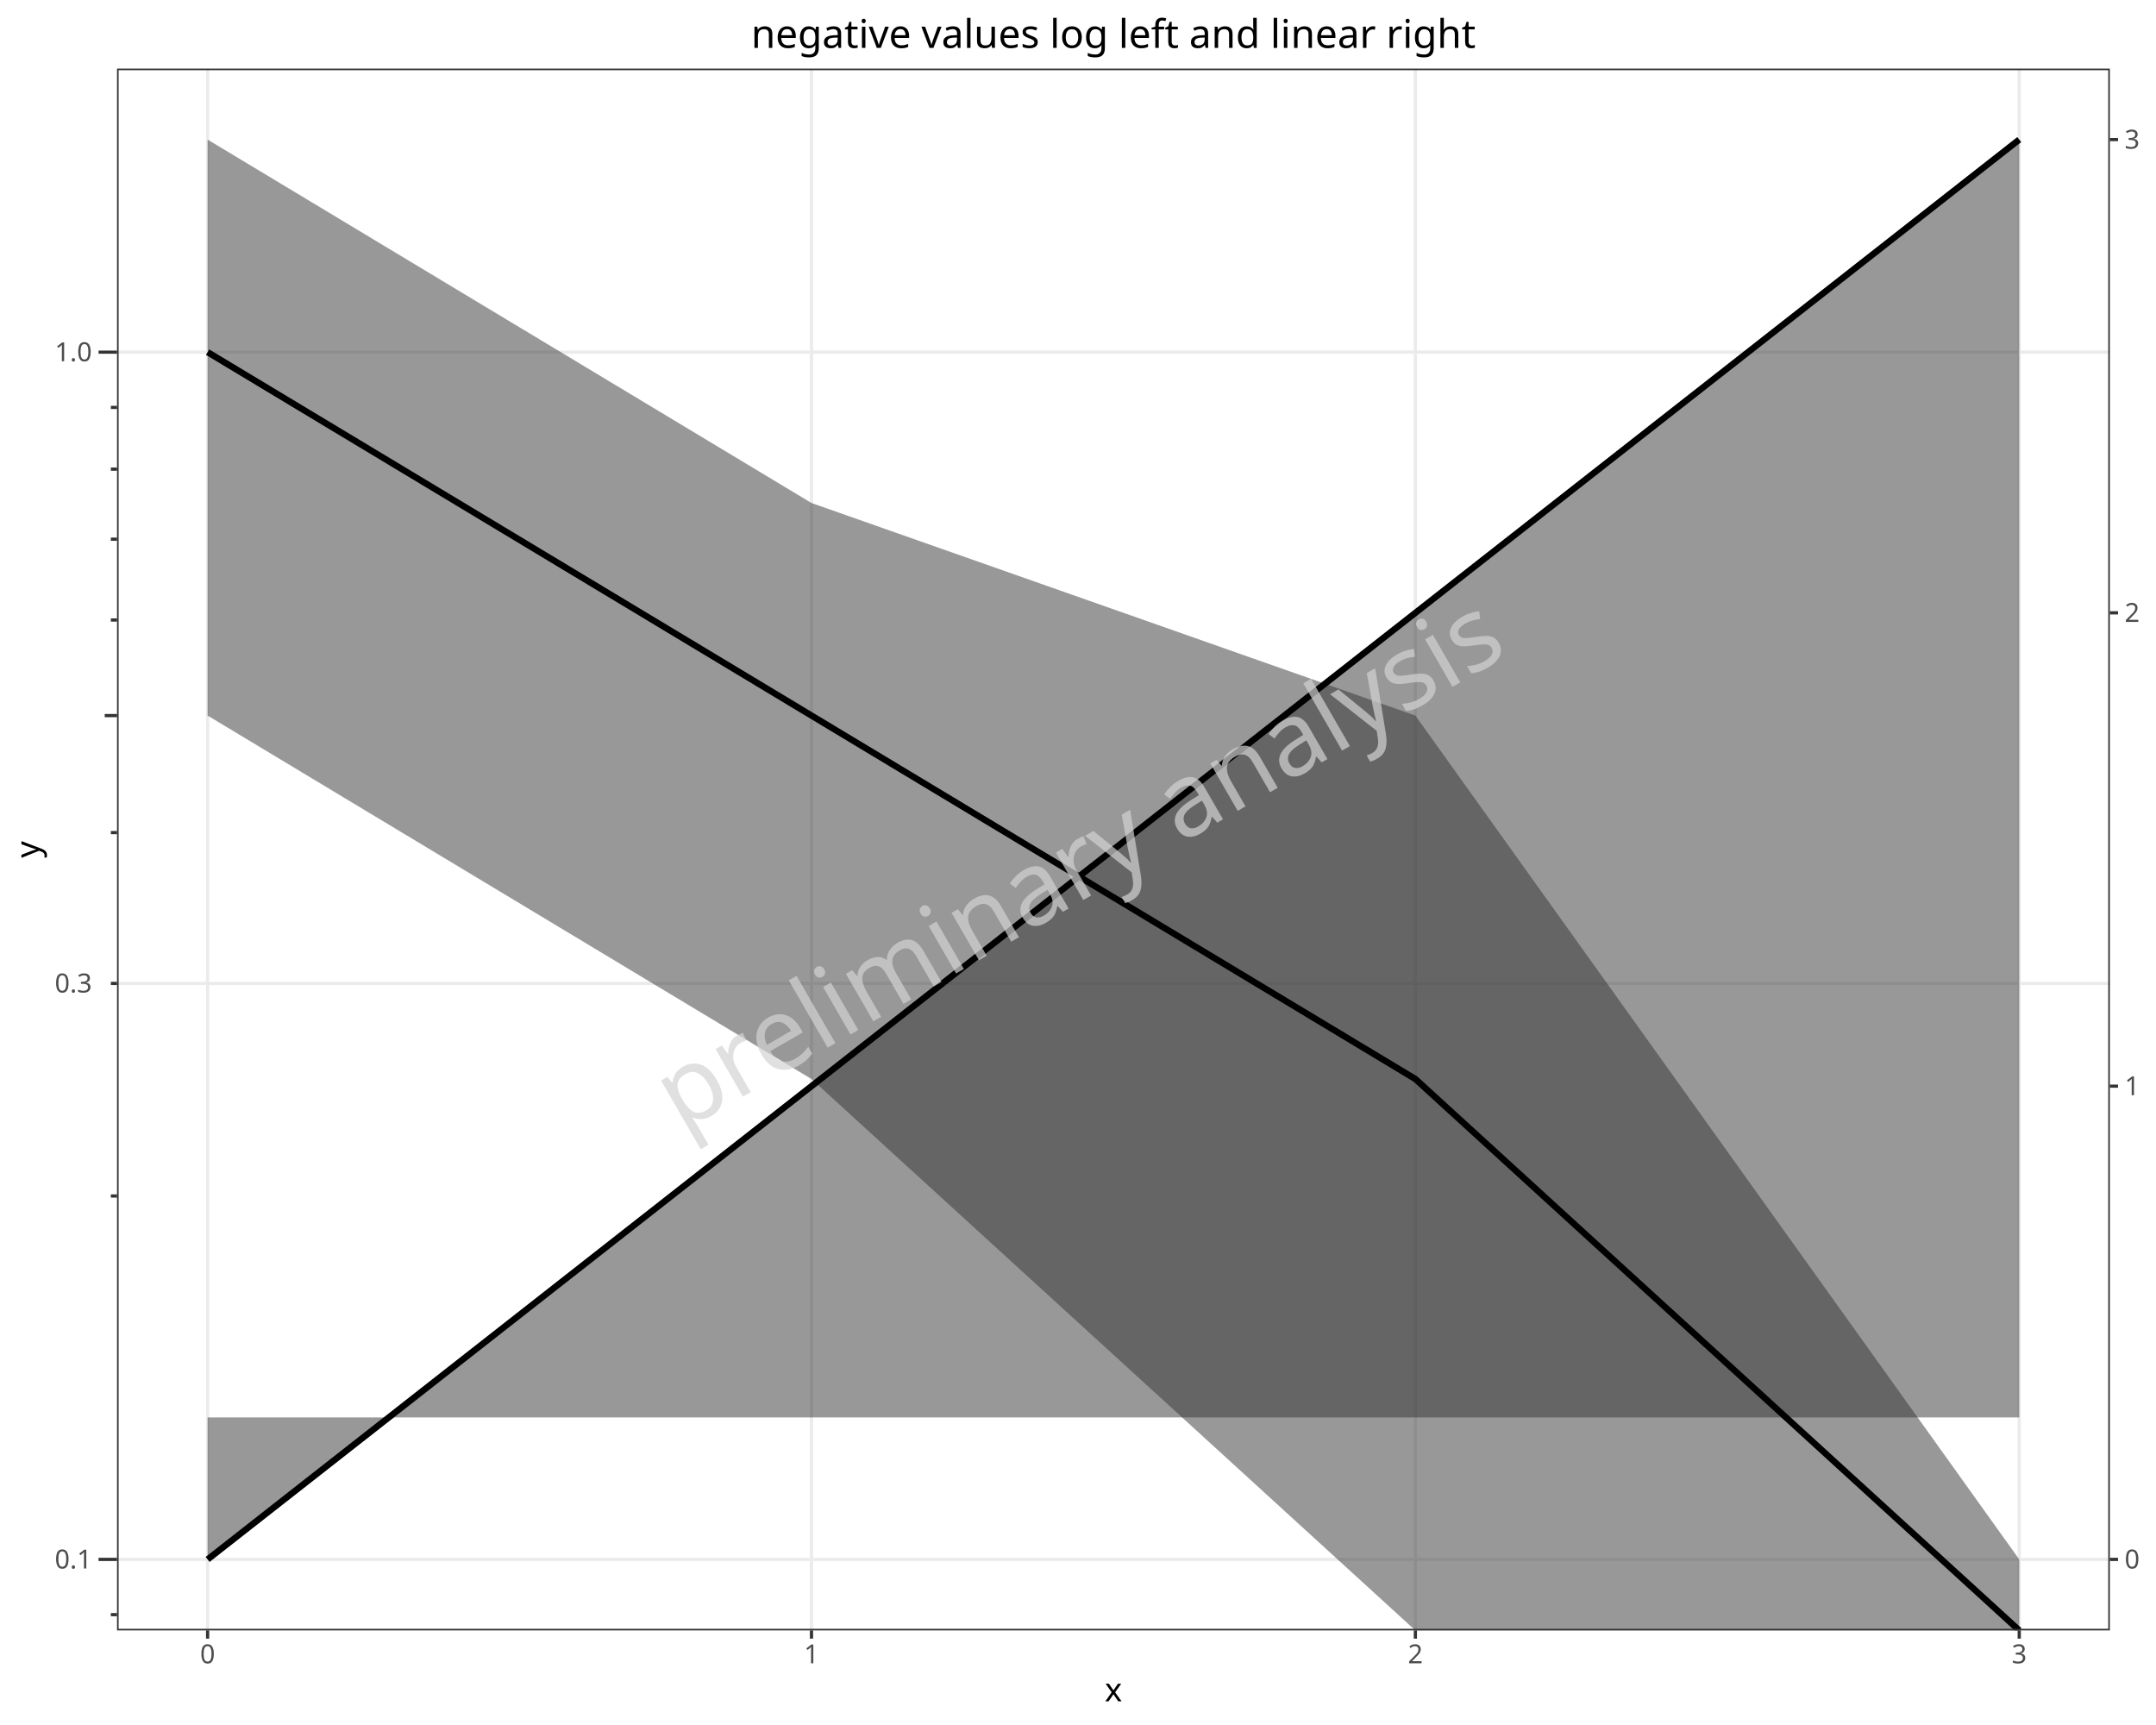
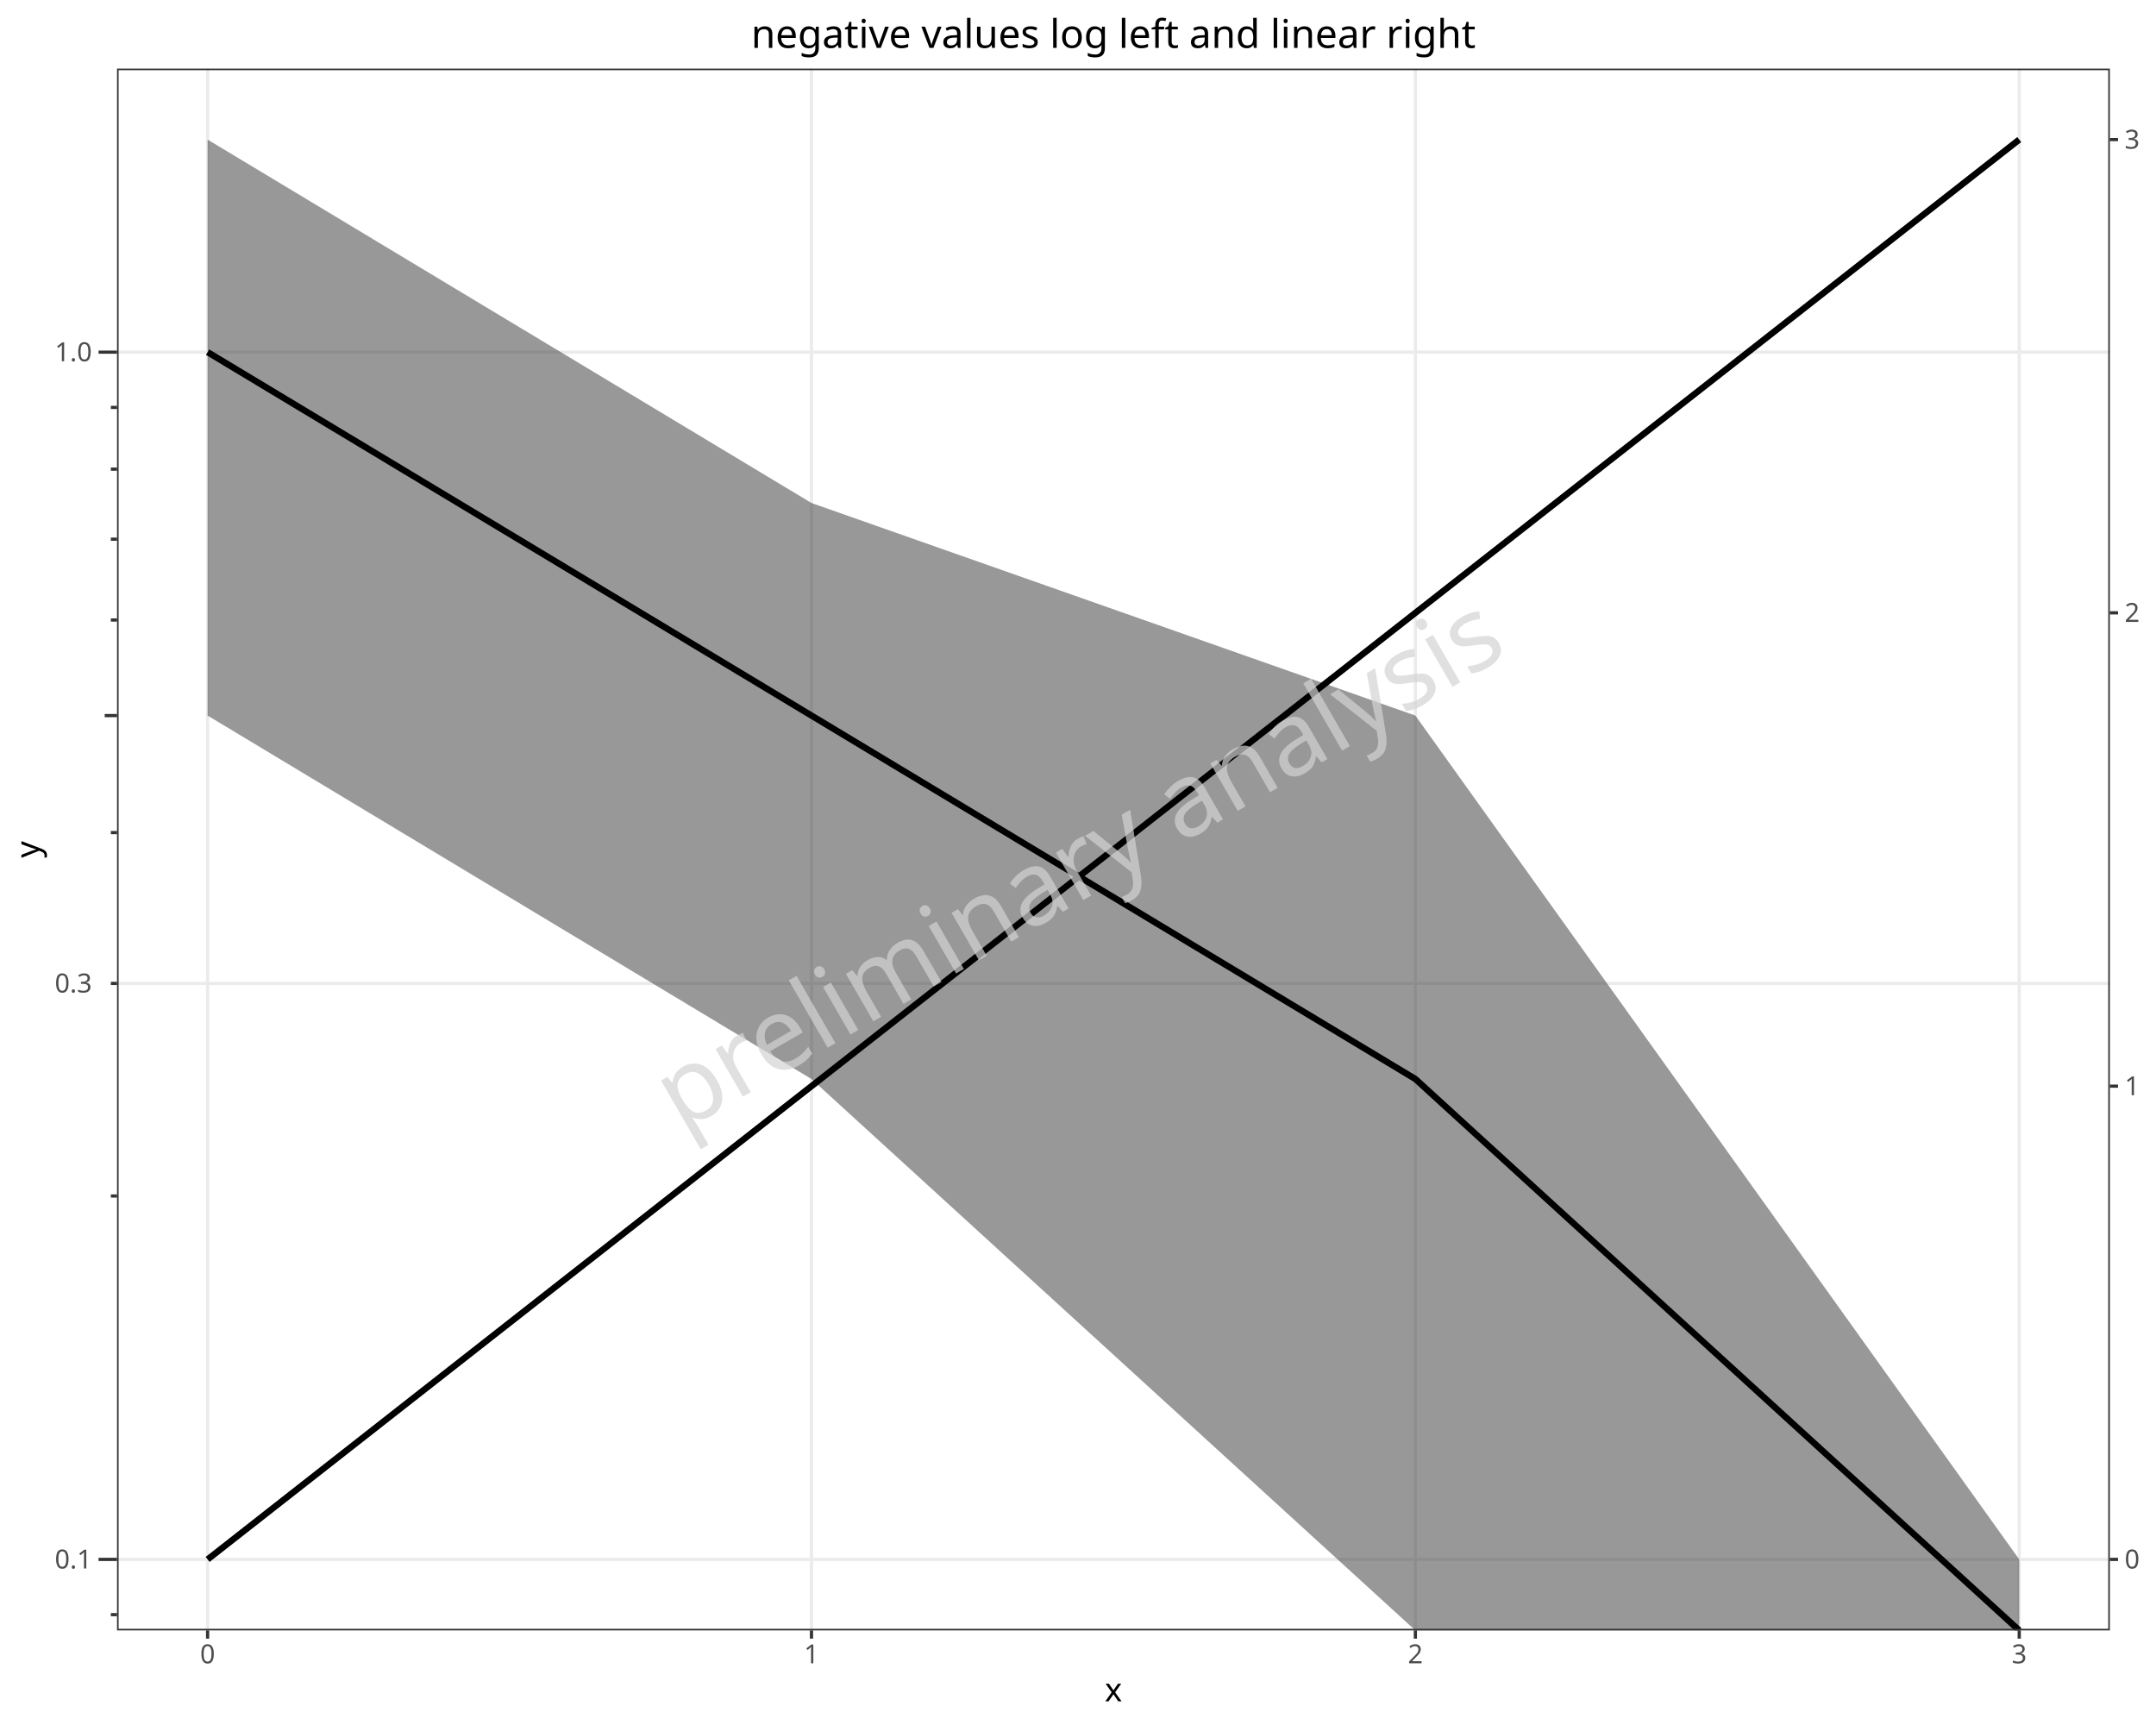
<svg xmlns="http://www.w3.org/2000/svg" class="svglite" data-engine-version="2.0" width="720.00pt" height="576.00pt" viewBox="0 0 720.00 576.00">
  <defs>
    <style type="text/css">
    .svglite line, .svglite polyline, .svglite polygon, .svglite path, .svglite rect, .svglite circle {
      fill: none;
      stroke: #000000;
      stroke-linecap: round;
      stroke-linejoin: round;
      stroke-miterlimit: 10.00;
    }
  </style>
  </defs>
  <rect width="100%" height="100%" style="stroke: none; fill: #FFFFFF;" />
  <defs>
    <clipPath id="cpMC4wMHw3MjAuMDB8MC4wMHw1NzYuMDA=">
      <rect x="0.00" y="0.00" width="720.00" height="576.00" />
    </clipPath>
  </defs>
  <g clip-path="url(#cpMC4wMHw3MjAuMDB8MC4wMHw1NzYuMDA=)">
    <rect x="0" y="0.00" width="720.00" height="576.00" style="stroke-width: 1.07; stroke: #FFFFFF; fill: #FFFFFF;" />
  </g>
  <defs>
    <clipPath id="cpMzkuMDh8NzA0LjU5fDIyLjkwfDU0NC40Mg==">
      <rect x="39.08" y="22.90" width="665.51" height="521.51" />
    </clipPath>
  </defs>
  <g clip-path="url(#cpMzkuMDh8NzA0LjU5fDIyLjkwfDU0NC40Mg==)">
    <rect x="39.08" y="22.90" width="665.51" height="521.51" style="stroke-width: 1.07; stroke: none; fill: #FFFFFF;" />
    <polyline points="39.08,520.71 704.59,520.71 " style="stroke-width: 1.07; stroke: #EBEBEB; stroke-linecap: butt;" />
    <polyline points="39.08,328.38 704.59,328.38 " style="stroke-width: 1.07; stroke: #EBEBEB; stroke-linecap: butt;" />
    <polyline points="39.08,117.59 704.59,117.59 " style="stroke-width: 1.07; stroke: #EBEBEB; stroke-linecap: butt;" />
    <polyline points="69.33,544.42 69.33,22.90 " style="stroke-width: 1.07; stroke: #EBEBEB; stroke-linecap: butt;" />
    <polyline points="271.00,544.42 271.00,22.90 " style="stroke-width: 1.07; stroke: #EBEBEB; stroke-linecap: butt;" />
    <polyline points="472.67,544.42 472.67,22.90 " style="stroke-width: 1.07; stroke: #EBEBEB; stroke-linecap: butt;" />
    <polyline points="674.33,544.42 674.33,22.90 " style="stroke-width: 1.07; stroke: #EBEBEB; stroke-linecap: butt;" />
    <polygon points="69.33,46.61 271.00,167.96 472.67,238.94 674.33,520.71 674.33,544.42 472.67,544.42 271.00,360.30 69.33,238.94 " style="stroke-width: 0.00; stroke: none; stroke-linecap: butt; fill: #333333; fill-opacity: 0.50;" />
    <polyline points="69.33,46.61 271.00,167.96 472.67,238.94 674.33,520.71 " style="stroke-width: 1.07; stroke: none; stroke-linecap: butt;" />
    <polyline points="674.33,544.42 472.67,544.42 271.00,360.30 69.33,238.94 " style="stroke-width: 1.07; stroke: none; stroke-linecap: butt;" />
-     <polygon points="69.33,473.30 271.00,473.30 472.67,473.30 674.33,473.30 674.33,46.61 472.67,204.64 271.00,362.68 69.33,520.71 " style="stroke-width: 0.00; stroke: none; stroke-linecap: butt; fill: #333333; fill-opacity: 0.50;" />
-     <polyline points="69.33,473.30 271.00,473.30 472.67,473.30 674.33,473.30 " style="stroke-width: 1.07; stroke: none; stroke-linecap: butt;" />
+     <polygon points="69.33,520.71 271.00,362.68 472.67,204.64 674.33,46.61 674.33,46.61 472.67,204.64 271.00,362.68 69.33,520.71 " style="stroke-width: 0.00; stroke: none; stroke-linecap: butt; fill: #333333; fill-opacity: 0.50;" />
+     <polyline points="69.33,520.71 271.00,362.68 472.67,204.64 674.33,46.61 " style="stroke-width: 1.07; stroke: none; stroke-linecap: butt;" />
    <polyline points="674.33,46.61 472.67,204.64 271.00,362.68 69.33,520.71 " style="stroke-width: 1.07; stroke: none; stroke-linecap: butt;" />
    <polyline points="69.33,117.59 271.00,238.94 472.67,360.30 674.33,544.42 " style="stroke-width: 2.13; stroke-linecap: butt;" />
    <polyline points="69.33,520.71 271.00,362.68 472.67,204.64 674.33,46.61 " style="stroke-width: 2.13; stroke-linecap: butt;" />
    <rect x="39.08" y="22.90" width="665.51" height="521.51" style="stroke-width: 1.07; stroke: #333333;" />
  </g>
  <g clip-path="url(#cpMC4wMHw3MjAuMDB8MC4wMHw1NzYuMDA=)">
    <text x="30.72" y="523.74" text-anchor="end" style="font-size: 8.80px; fill: #4D4D4D; font-family: sans;" textLength="12.23px" lengthAdjust="spacingAndGlyphs">0.1</text>
    <text x="30.72" y="331.40" text-anchor="end" style="font-size: 8.80px; fill: #4D4D4D; font-family: sans;" textLength="12.23px" lengthAdjust="spacingAndGlyphs">0.3</text>
    <text x="30.72" y="120.62" text-anchor="end" style="font-size: 8.80px; fill: #4D4D4D; font-family: sans;" textLength="12.23px" lengthAdjust="spacingAndGlyphs">1.0</text>
    <polyline points="32.91,520.71 39.08,520.71 " style="stroke-width: 1.07; stroke: #333333; stroke-linecap: butt;" />
    <polyline points="32.91,117.59 39.08,117.59 " style="stroke-width: 1.07; stroke: #333333; stroke-linecap: butt;" />
    <polyline points="34.97,238.94 39.08,238.94 " style="stroke-width: 1.07; stroke: #333333; stroke-linecap: butt;" />
    <polyline points="37.02,539.16 39.08,539.16 " style="stroke-width: 1.07; stroke: #333333; stroke-linecap: butt;" />
    <polyline points="37.02,399.36 39.08,399.36 " style="stroke-width: 1.07; stroke: #333333; stroke-linecap: butt;" />
    <polyline points="37.02,328.38 39.08,328.38 " style="stroke-width: 1.07; stroke: #333333; stroke-linecap: butt;" />
    <polyline points="37.02,278.01 39.08,278.01 " style="stroke-width: 1.07; stroke: #333333; stroke-linecap: butt;" />
    <polyline points="37.02,207.03 39.08,207.03 " style="stroke-width: 1.07; stroke: #333333; stroke-linecap: butt;" />
    <polyline points="37.02,180.04 39.08,180.04 " style="stroke-width: 1.07; stroke: #333333; stroke-linecap: butt;" />
    <polyline points="37.02,156.66 39.08,156.66 " style="stroke-width: 1.07; stroke: #333333; stroke-linecap: butt;" />
    <polyline points="37.02,136.04 39.08,136.04 " style="stroke-width: 1.07; stroke: #333333; stroke-linecap: butt;" />
    <polyline points="707.32,520.71 704.59,520.71 " style="stroke-width: 1.07; stroke: #333333; stroke-linecap: butt;" />
    <polyline points="707.32,362.68 704.59,362.68 " style="stroke-width: 1.07; stroke: #333333; stroke-linecap: butt;" />
    <polyline points="707.32,204.64 704.59,204.64 " style="stroke-width: 1.07; stroke: #333333; stroke-linecap: butt;" />
    <polyline points="707.32,46.61 704.59,46.61 " style="stroke-width: 1.07; stroke: #333333; stroke-linecap: butt;" />
    <text x="709.52" y="523.74" style="font-size: 8.80px; fill: #4D4D4D; font-family: sans;" textLength="4.89px" lengthAdjust="spacingAndGlyphs">0</text>
    <text x="709.52" y="365.71" style="font-size: 8.80px; fill: #4D4D4D; font-family: sans;" textLength="4.89px" lengthAdjust="spacingAndGlyphs">1</text>
    <text x="709.52" y="207.67" style="font-size: 8.80px; fill: #4D4D4D; font-family: sans;" textLength="4.89px" lengthAdjust="spacingAndGlyphs">2</text>
    <text x="709.52" y="49.64" style="font-size: 8.80px; fill: #4D4D4D; font-family: sans;" textLength="4.89px" lengthAdjust="spacingAndGlyphs">3</text>
    <polyline points="69.33,547.16 69.33,544.42 " style="stroke-width: 1.07; stroke: #333333; stroke-linecap: butt;" />
    <polyline points="271.00,547.16 271.00,544.42 " style="stroke-width: 1.07; stroke: #333333; stroke-linecap: butt;" />
    <polyline points="472.67,547.16 472.67,544.42 " style="stroke-width: 1.07; stroke: #333333; stroke-linecap: butt;" />
    <polyline points="674.33,547.16 674.33,544.42 " style="stroke-width: 1.07; stroke: #333333; stroke-linecap: butt;" />
    <text x="69.33" y="555.40" text-anchor="middle" style="font-size: 8.80px; fill: #4D4D4D; font-family: sans;" textLength="4.89px" lengthAdjust="spacingAndGlyphs">0</text>
    <text x="271.00" y="555.40" text-anchor="middle" style="font-size: 8.80px; fill: #4D4D4D; font-family: sans;" textLength="4.89px" lengthAdjust="spacingAndGlyphs">1</text>
    <text x="472.67" y="555.40" text-anchor="middle" style="font-size: 8.80px; fill: #4D4D4D; font-family: sans;" textLength="4.89px" lengthAdjust="spacingAndGlyphs">2</text>
    <text x="674.33" y="555.40" text-anchor="middle" style="font-size: 8.80px; fill: #4D4D4D; font-family: sans;" textLength="4.89px" lengthAdjust="spacingAndGlyphs">3</text>
    <text x="371.83" y="568.10" text-anchor="middle" style="font-size: 11.00px; font-family: sans;" textLength="5.50px" lengthAdjust="spacingAndGlyphs">x</text>
    <text transform="translate(13.05,283.66) rotate(-90)" text-anchor="middle" style="font-size: 11.00px; font-family: sans;" textLength="5.50px" lengthAdjust="spacingAndGlyphs">y</text>
    <text x="371.83" y="15.99" text-anchor="middle" style="font-size: 13.20px; font-family: sans;" textLength="225.28px" lengthAdjust="spacingAndGlyphs">negative values log left and linear right</text>
    <text transform="translate(365.87,298.17) rotate(-30)" text-anchor="middle" style="font-size: 34.14px; fill: #D3D3D3; fill-opacity: 0.70; font-family: sans;" textLength="299.85px" lengthAdjust="spacingAndGlyphs">preliminary analysis</text>
  </g>
</svg>
